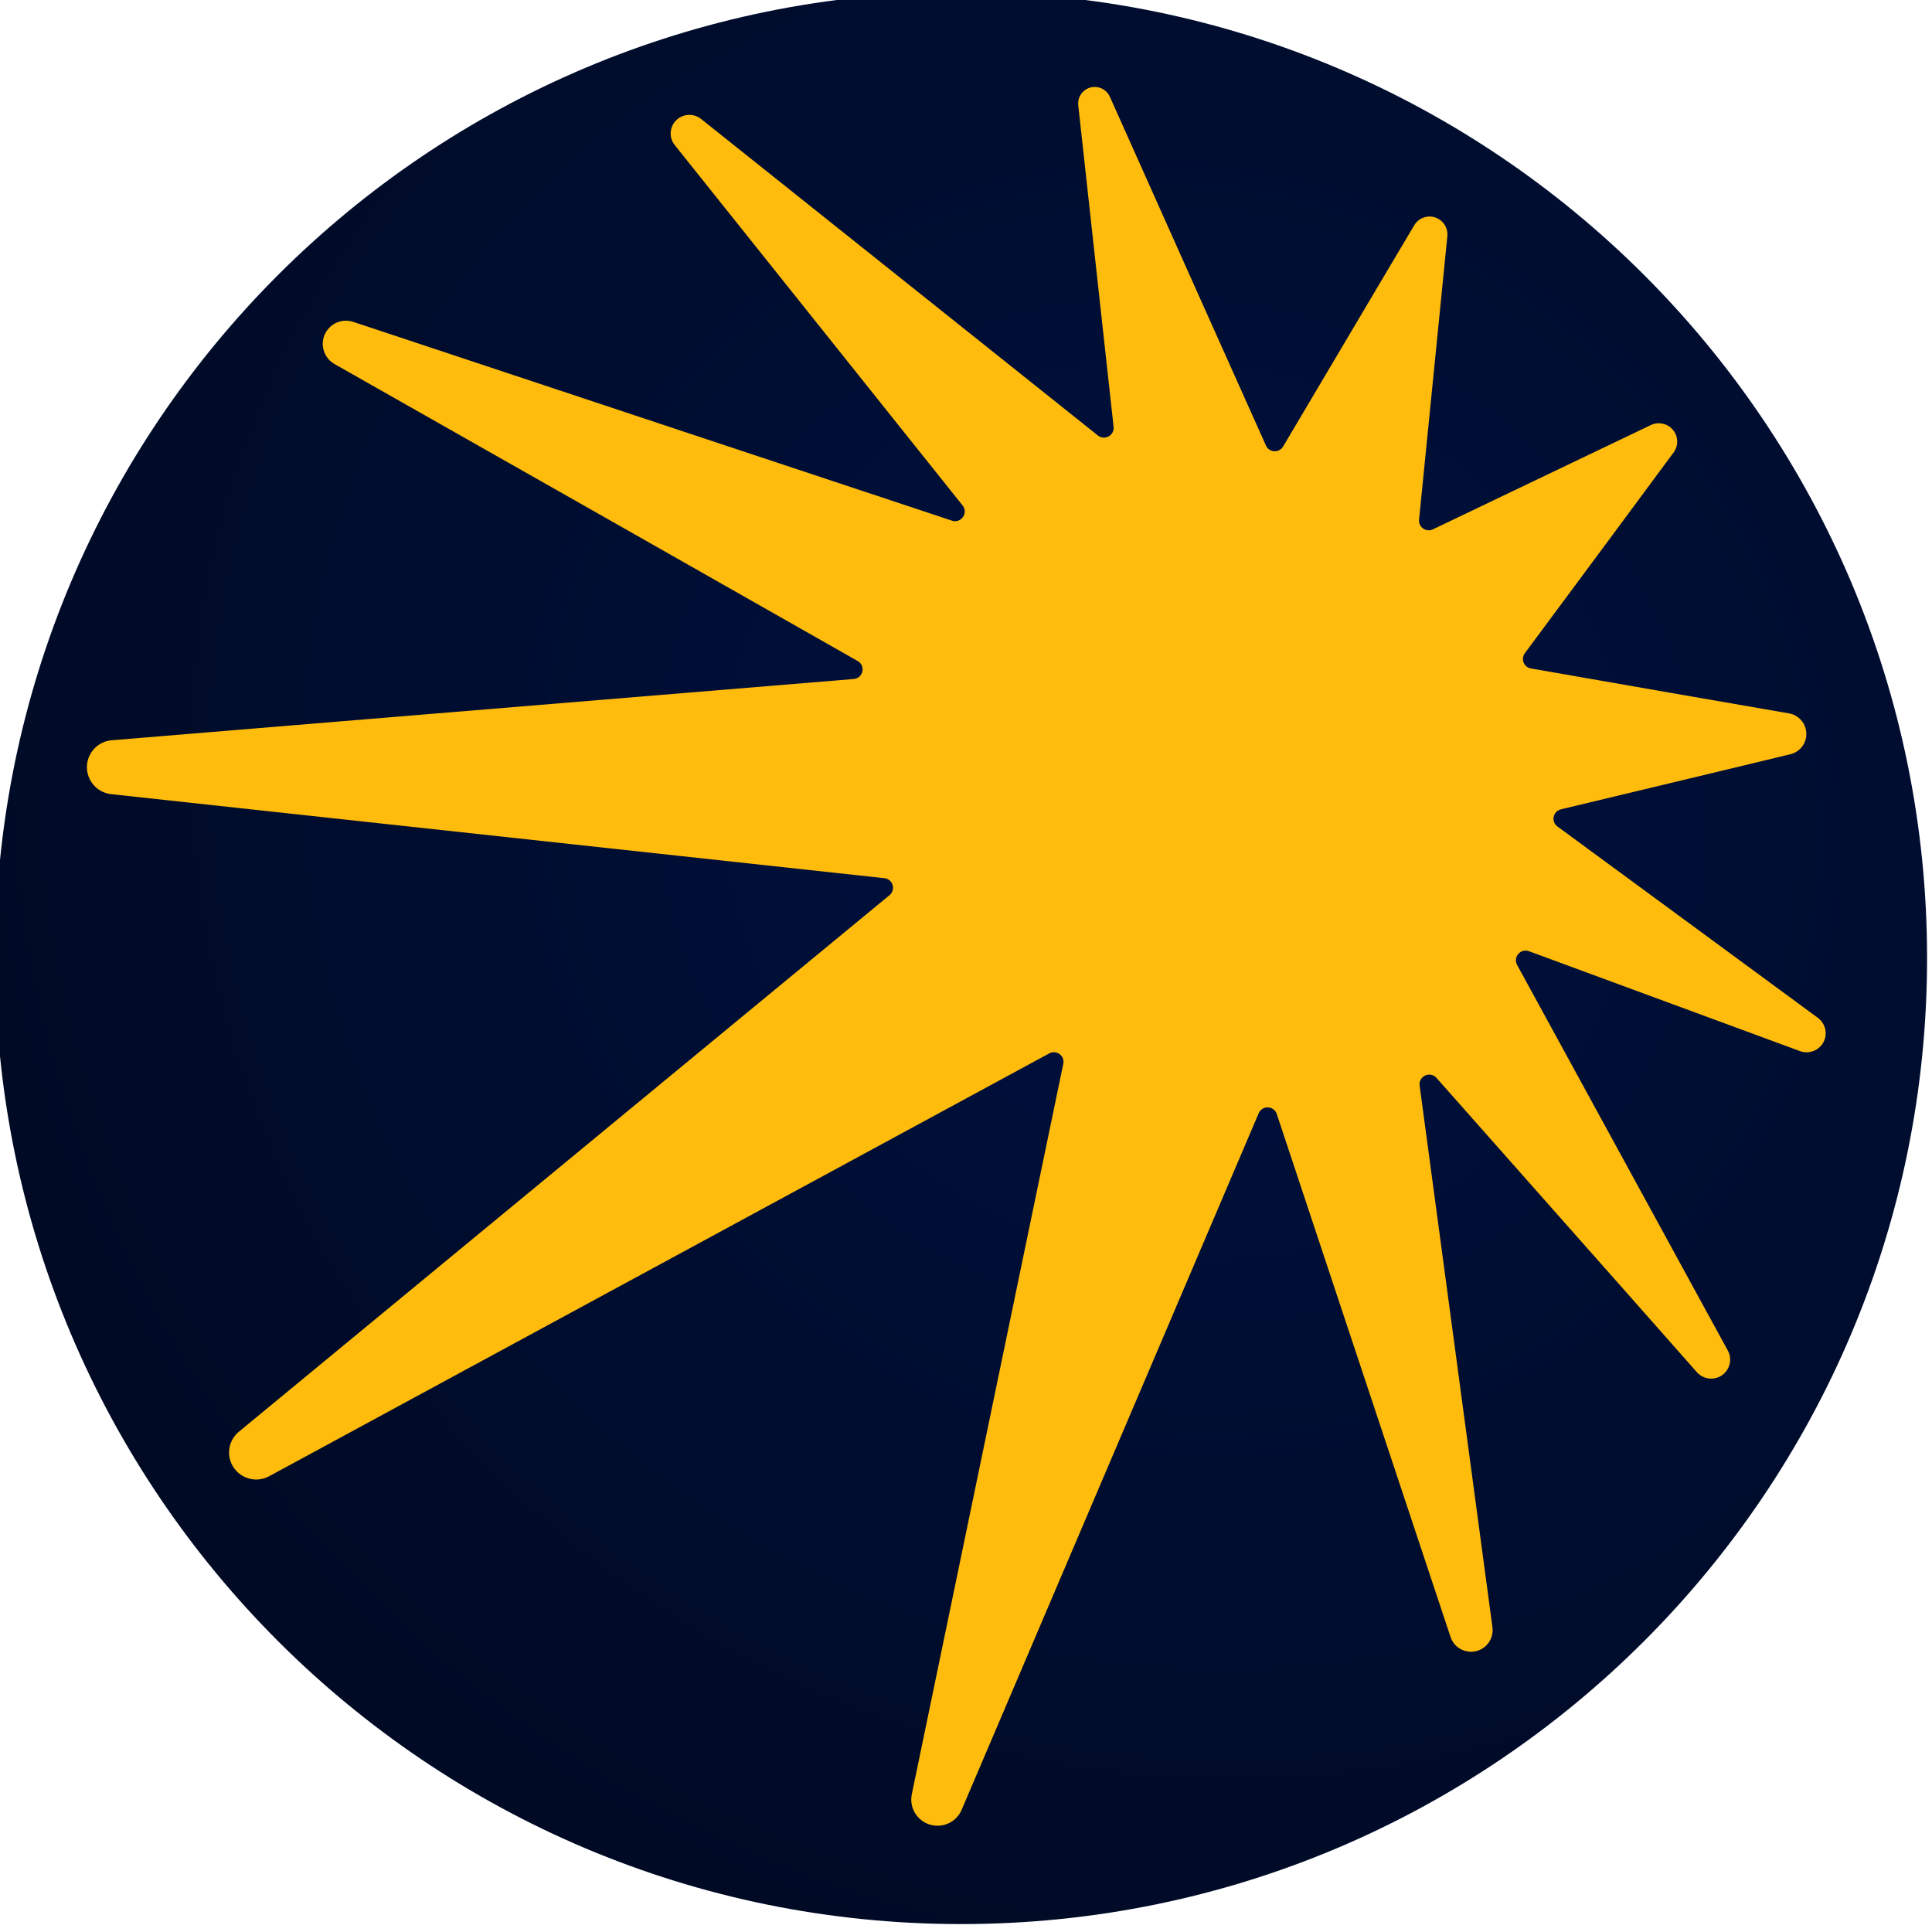
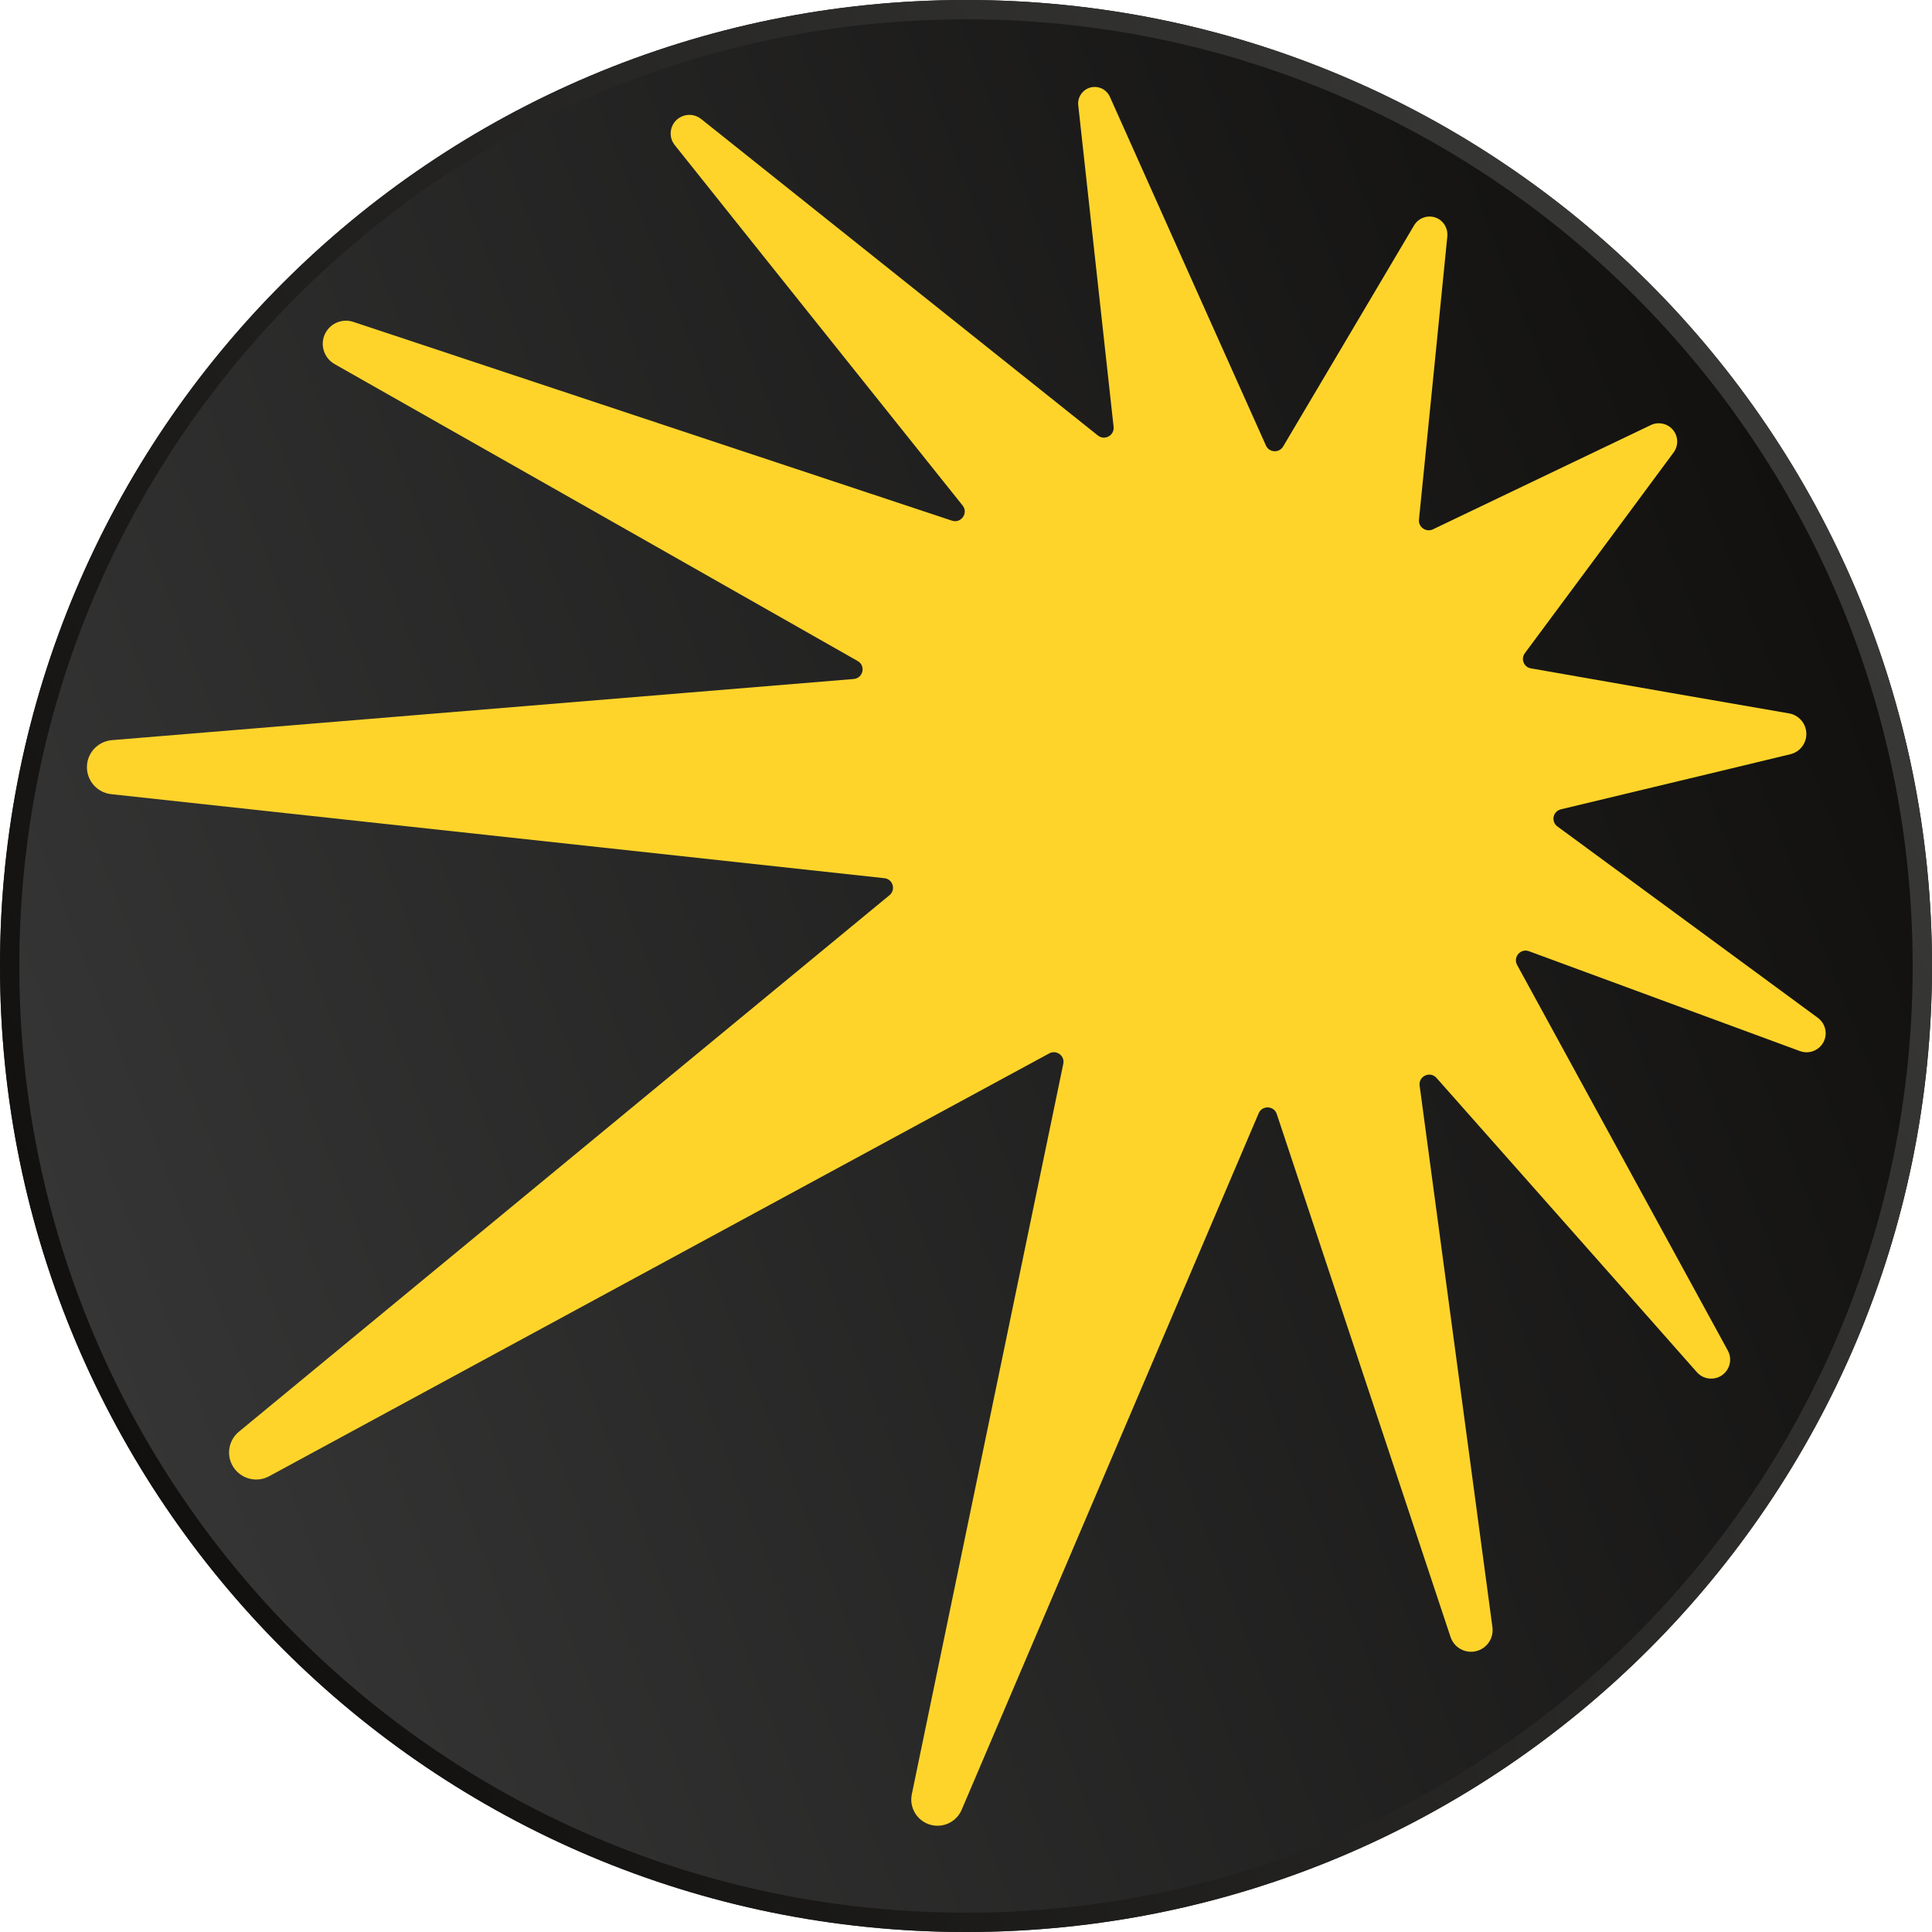
- <svg xmlns="http://www.w3.org/2000/svg" width="200" height="200" fill="none" version="1.1" viewBox="0 0 200 200">
-   <radialGradient id="radial" cx="0" cy="0" r="1" gradientTransform="translate(121.99 83.684) rotate(130.63) scale(125.17 130.5)" gradientUnits="userSpaceOnUse">
-     <stop stop-color="#001140" offset=".015" />
-     <stop stop-color="#000A24" offset="1" />
-   </radialGradient>
-   <path id="icon" d="m199.49 99.18c0 55.22-44.78 100-100 100-55.23 0-100-44.78-100-100 0-55.23 44.77-100 100-100 55.22 0 100 44.77 100 100z" fill="url(#radial)" fill-rule="evenodd" />
-   <path d="m185.33 78.08c1.14-0.27 1.85-1.39 1.62-2.52-0.17-0.88-0.87-1.56-1.75-1.71l-12.33-2.14-14.38-2.51c-0.74-0.12-1.08-0.98-0.64-1.58l8.68-11.7 6.72-9.08c0.54-0.73 0.49-1.73-0.12-2.4-0.56-0.62-1.47-0.8-2.23-0.44l-8.09 3.87-14.48 6.93c-0.7 0.33-1.51-0.23-1.43-1l1.59-15.92 1.34-13.44c0.07-0.72-0.29-1.42-0.92-1.78-0.88-0.5-1.99-0.21-2.51 0.66l-4.68 7.89-8.89 15.01c-0.42 0.7-1.45 0.64-1.78-0.1l-7.13-15.92-9.03-20.19c-0.28-0.62-0.89-1.01-1.57-1.01-1.01 0-1.81 0.88-1.7 1.89l1.29 11.75 2.37 21.55c0.09 0.89-0.93 1.45-1.63 0.89l-16.97-13.54-24.11-19.23c-0.5-0.39-1.15-0.52-1.75-0.34-1.32 0.38-1.83 1.98-0.97 3.05l10.85 13.58 18.95 23.73c0.62 0.78-0.16 1.88-1.1 1.57l-28.86-9.58-33.12-11c-0.91-0.3-1.92-0.03-2.55 0.68-1.02 1.14-0.72 2.92 0.6 3.68l28.82 16.35 25.35 14.4c0.85 0.48 0.57 1.78-0.42 1.86l-76.79 6.34c-1.27 0.1-2.32 1.05-2.54 2.3-0.28 1.6 0.85 3.1 2.46 3.28l58.81 6.39 21.24 2.31c0.88 0.09 1.21 1.2 0.53 1.76l-16.46 13.57-50.89 41.97c-1.15 0.95-1.35 2.62-0.47 3.81 0.83 1.12 2.37 1.47 3.6 0.8l80.75-43.77c0.75-0.41 1.64 0.24 1.46 1.08l-3.94 18.99-11.74 56.62c-0.35 1.68 0.94 3.26 2.66 3.26 1.09 0 2.07-0.65 2.5-1.65l21.39-50.16 9.36-21.95c0.36-0.84 1.58-0.79 1.87 0.08l7.52 22.64 10.47 31.5c0.48 1.46 2.26 2 3.48 1.07 0.63-0.48 0.96-1.27 0.86-2.06l-3.59-26.72-3.95-29.37c-0.13-0.98 1.09-1.54 1.75-0.79l19.67 22.22 7.28 8.24c0.87 0.98 2.44 0.86 3.14-0.25 0.38-0.6 0.41-1.36 0.07-1.98l-10.31-18.87-11.51-21.06c-0.44-0.82 0.36-1.74 1.23-1.42l28.05 10.34c1.23 0.45 2.55-0.39 2.66-1.69 0.05-0.68-0.25-1.34-0.8-1.75l-12.76-9.38-14.2-10.43c-0.69-0.5-0.47-1.58 0.36-1.78l17.14-4.11 6.6-1.59z" fill="#FFBC0D" fill-rule="evenodd" />
+ <svg xmlns="http://www.w3.org/2000/svg" width="200" height="200" viewBox="0 0 200 200" fill="none">
+   <defs>
+     <linearGradient x1="-0" y1="129.535" x2="192.545" y2="55.035" id="paint_linear_8_6_0" gradientUnits="userSpaceOnUse">
+       <stop stop-color="#C4C4C4" />
+       <stop stop-color="#363636" />
+       <stop offset="1" stop-color="#11100F" />
+     </linearGradient>
+     <linearGradient x1="9.045" y1="146.035" x2="186.545" y2="49.535" id="paint_linear_8_6_1" gradientUnits="userSpaceOnUse">
+       <stop stop-color="#11100F" />
+       <stop offset="0.998" stop-color="#383837" />
+     </linearGradient>
+   </defs>
+   <circle id="Эллипс 1" cx="100" cy="100" r="100" fill="url(#paint_linear_8_6_0)" fill-opacity="1" />
+   <circle id="Эллипс 1" cx="100" cy="100" r="99" stroke="url(#paint_linear_8_6_1)" stroke-opacity="1" stroke-width="2" />
+   <path id="path" d="M185.33 78.08C186.47 77.81 187.18 76.69 186.95 75.56C186.78 74.68 186.08 74 185.2 73.85L172.87 71.71L158.49 69.19C157.75 69.08 157.41 68.22 157.85 67.62L166.53 55.92L173.25 46.84C173.79 46.11 173.74 45.11 173.13 44.44C172.57 43.82 171.66 43.64 170.9 44L162.81 47.87L148.33 54.8C147.63 55.13 146.82 54.57 146.89 53.8L148.49 37.88L149.83 24.44C149.89 23.72 149.53 23.02 148.91 22.66C148.03 22.16 146.92 22.45 146.39 23.32L141.72 31.21L132.83 46.22C132.41 46.92 131.38 46.86 131.05 46.12L123.92 30.2L114.89 10.01C114.61 9.39 114 9 113.32 9C112.31 9 111.51 9.88 111.62 10.89L112.91 22.64L115.28 44.19C115.37 45.08 114.35 45.64 113.65 45.08L96.68 31.54L72.57 12.31C72.07 11.92 71.42 11.79 70.82 11.97C69.5 12.35 68.99 13.95 69.85 15.02L80.69 28.6L99.65 52.33C100.27 53.11 99.49 54.21 98.55 53.9L69.69 44.32L36.57 33.32C35.66 33.02 34.65 33.29 34.02 34C33 35.14 33.3 36.91 34.62 37.68L63.44 54.03L88.79 68.43C89.64 68.91 89.36 70.21 88.37 70.29L11.58 76.62C10.31 76.73 9.26 77.68 9.04 78.93C8.76 80.53 9.89 82.03 11.5 82.21L70.31 88.6L91.55 90.91C92.43 91 92.76 92.11 92.08 92.67L75.62 106.24L24.73 148.21C23.58 149.16 23.38 150.83 24.26 152.02C25.09 153.14 26.63 153.49 27.86 152.82L108.61 109.05C109.36 108.64 110.25 109.29 110.07 110.13L106.13 129.12L94.39 185.74C94.04 187.42 95.33 189 97.05 189C98.14 189 99.12 188.35 99.55 187.35L120.94 137.19L130.3 115.24C130.66 114.4 131.88 114.45 132.17 115.32L139.69 137.96L150.16 169.46C150.64 170.92 152.42 171.46 153.64 170.53C154.27 170.05 154.6 169.26 154.5 168.47L150.91 141.75L146.96 112.38C146.83 111.4 148.05 110.84 148.71 111.59L168.38 133.81L175.66 142.05C176.53 143.03 178.1 142.91 178.8 141.8C179.18 141.2 179.21 140.44 178.87 139.82L168.56 120.95L157.05 99.89C156.61 99.07 157.41 98.15 158.28 98.47L186.33 108.81C187.56 109.26 188.88 108.42 188.99 107.12C189.04 106.44 188.74 105.78 188.19 105.37L175.43 95.99L161.23 85.56C160.53 85.06 160.75 83.98 161.59 83.78L178.73 79.67L185.33 78.08Z" fill="#FED42B" fill-opacity="1" fill-rule="evenodd" />
</svg>
